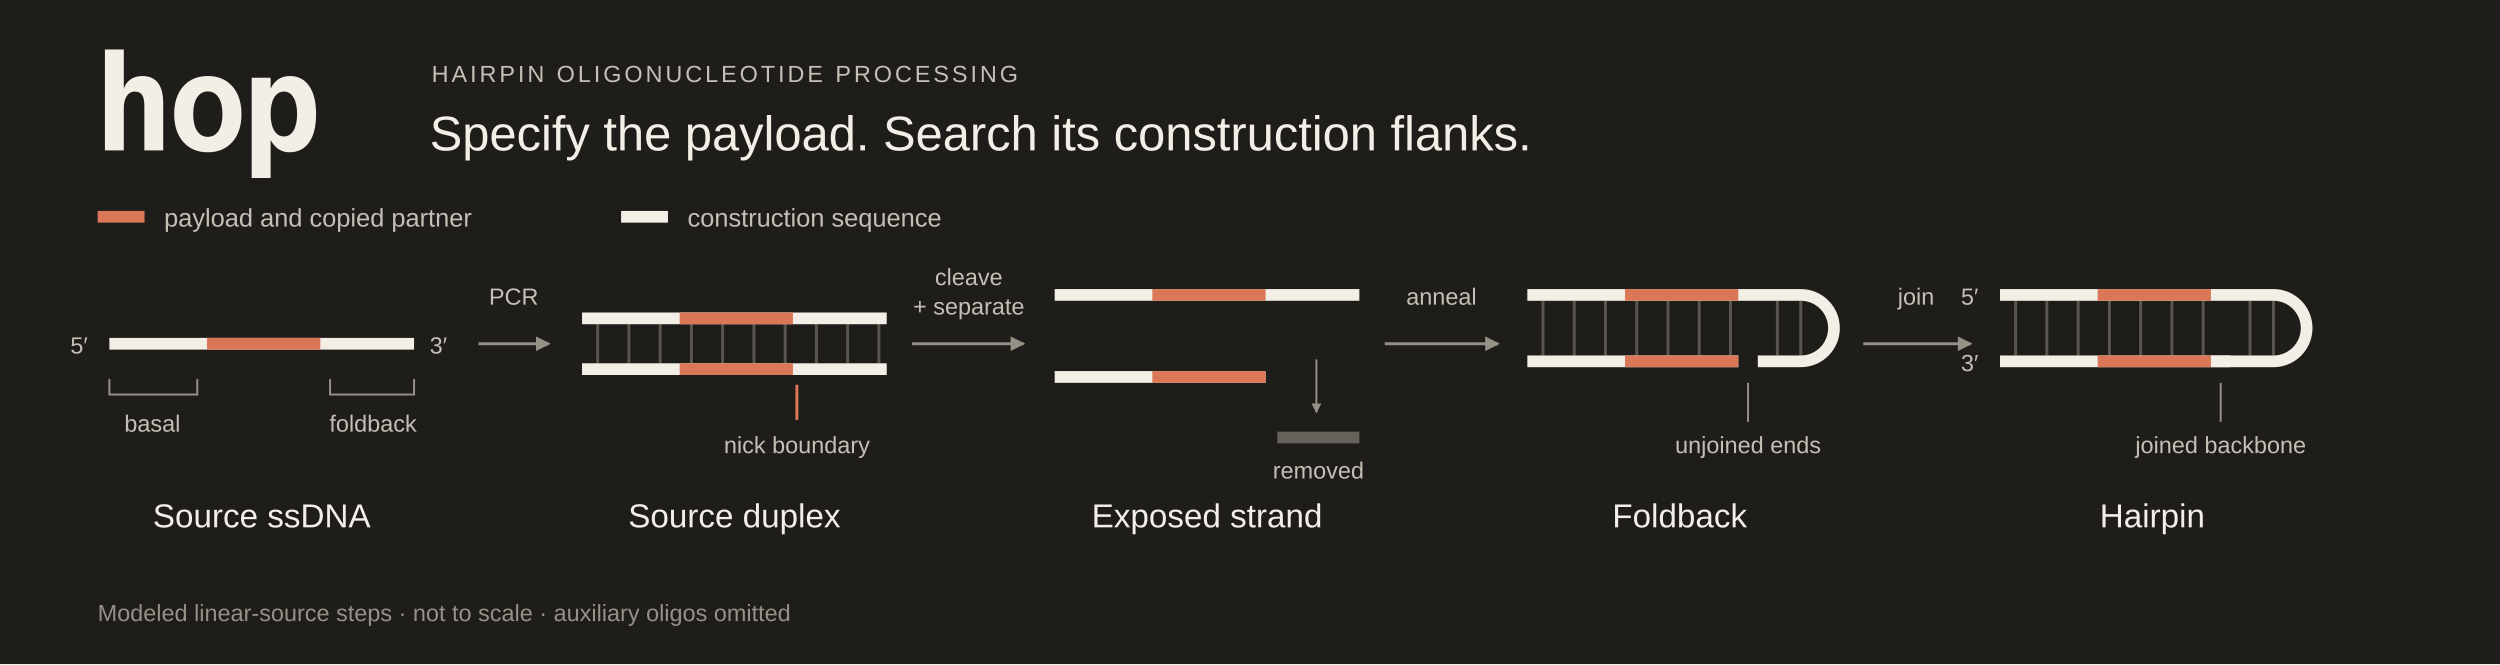
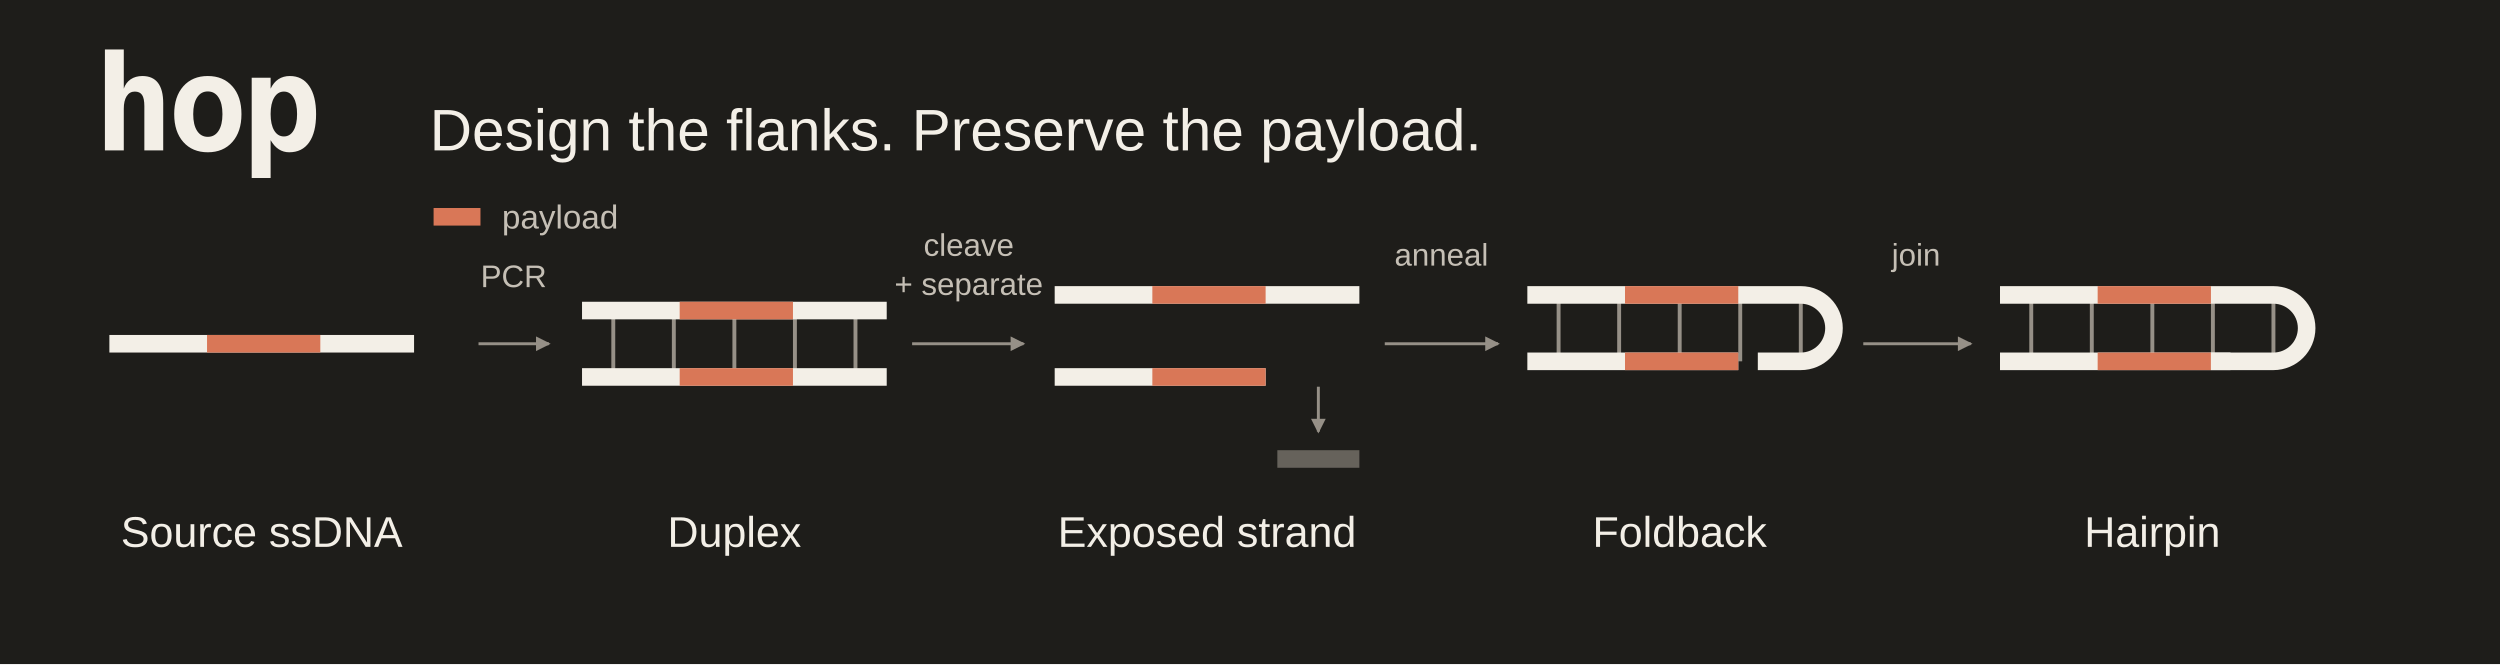
<svg xmlns="http://www.w3.org/2000/svg" width="1280" height="340" viewBox="0 0 1280 340" fill="none" role="img" aria-labelledby="title desc">
  <rect width="1280" height="340" fill="#1E1D1A" />
  <defs>
    <marker id="arrow" viewBox="0 0 8 8" refX="7" refY="4" markerWidth="5" markerHeight="5" orient="auto-start-reverse">
      <path d="M0 0L8 4L0 8" fill="#969087" />
    </marker>
  </defs>
  <g font-family="Arial, Helvetica, sans-serif">
    <text x="48" y="77" fill="#F3EFE7" font-family="Menlo, Monaco, Consolas, monospace" font-size="68" font-weight="700" letter-spacing="-3">hop</text>
-     <text x="221" y="42" fill="#C5BFB5" font-size="12" letter-spacing="1.5">HAIRPIN OLIGONUCLEOTIDE PROCESSING</text>
-     <text x="220" y="77" fill="#F3EFE7" font-size="25">Specify the payload. Search its construction flanks.</text>
-     <path d="M50 111H74" stroke="#D97757" stroke-width="6" />
-     <text x="84" y="116" fill="#C5BFB5" font-size="13">payload and copied partner</text>
-     <path d="M318 111H342" stroke="#F3EFE7" stroke-width="6" />
-     <text x="352" y="116" fill="#C5BFB5" font-size="13">construction sequence</text>
+     <text x="220" y="77" fill="#F3EFE7" font-size="30">Design the flanks. Preserve the payload.</text>
+     <path d="M222 111H246" stroke="#D97757" stroke-width="9" />
+     <text x="257" y="117" fill="#C5BFB5" font-size="17">payload</text>
    <g data-stage="source-ssdna" transform="translate(56 0)">
-       <path d="M0 176H156" stroke="#F3EFE7" stroke-width="6" />
-       <path d="M50 176H108" stroke="#D97757" stroke-width="6" />
-       <text x="-20" y="181" fill="#C5BFB5" font-size="12">5′</text>
-       <text x="164" y="181" fill="#C5BFB5" font-size="12">3′</text>
-       <path d="M0 194V202H45V194M113 194V202H156V194" stroke="#969087" />
-       <text x="22" y="221" fill="#C5BFB5" font-size="12" text-anchor="middle">basal</text>
-       <text x="135" y="221" fill="#C5BFB5" font-size="12" text-anchor="middle">foldback</text>
-       <text x="78" y="270" fill="#F3EFE7" font-size="17" text-anchor="middle">Source ssDNA</text>
+       <path d="M0 176H156" stroke="#F3EFE7" stroke-width="9" />
+       <path d="M50 176H108" stroke="#D97757" stroke-width="9" />
+       <text x="78" y="280" fill="#F3EFE7" font-size="22" text-anchor="middle">Source ssDNA</text>
    </g>
    <g data-operation="template-copy">
      <path d="M245 176H281" stroke="#969087" stroke-width="1.5" marker-end="url(#arrow)" />
-       <text x="263" y="156" fill="#C5BFB5" font-size="12" text-anchor="middle">PCR</text>
+       <text x="263" y="147" fill="#C5BFB5" font-size="16" text-anchor="middle">PCR</text>
    </g>
    <g data-stage="source-duplex" transform="translate(298 0)">
-       <path d="M8 166V186M24 166V186M40 166V186M56 166V186M72 166V186M88 166V186M104 166V186M120 166V186M136 166V186M152 166V186" stroke="#5A5650" stroke-width="1.5" />
-       <path d="M0 163H156M0 189H156" stroke="#F3EFE7" stroke-width="6" />
-       <path d="M50 163H108M50 189H108" stroke="#D97757" stroke-width="6" />
-       <path d="M110 197V215" stroke="#D97757" stroke-width="1.5" />
-       <text x="110" y="232" fill="#C5BFB5" font-size="12" text-anchor="middle">nick boundary</text>
-       <text x="78" y="270" fill="#F3EFE7" font-size="17" text-anchor="middle">Source duplex</text>
+       <path d="M16 159V193M47 159V193M78 159V193M109 159V193M140 159V193" stroke="#969087" stroke-width="2" />
+       <path d="M0 159H156M0 193H156" stroke="#F3EFE7" stroke-width="9" />
+       <path d="M50 159H108M50 193H108" stroke="#D97757" stroke-width="9" />
+       <text x="78" y="280" fill="#F3EFE7" font-size="22" text-anchor="middle">Duplex</text>
    </g>
    <g data-operation="cleave-and-separate">
      <path d="M467 176H524" stroke="#969087" stroke-width="1.5" marker-end="url(#arrow)" />
-       <text x="496" y="146" fill="#C5BFB5" font-size="12" text-anchor="middle">cleave</text>
-       <text x="496" y="161" fill="#C5BFB5" font-size="12" text-anchor="middle">+ separate</text>
+       <text x="496" y="131" fill="#C5BFB5" font-size="16" text-anchor="middle">cleave</text>
+       <text x="496" y="151" fill="#C5BFB5" font-size="16" text-anchor="middle">+ separate</text>
    </g>
    <g data-stage="strand-exposure" transform="translate(540 0)">
-       <path d="M0 151H156M0 193H108" stroke="#F3EFE7" stroke-width="6" />
-       <path d="M50 151H108M50 193H108" stroke="#D97757" stroke-width="6" />
-       <path id="removed-fragment" d="M114 224H156" stroke="#969087" stroke-width="6" opacity="0.6" />
-       <path d="M134 184V211" stroke="#969087" stroke-width="1" marker-end="url(#arrow)" />
-       <text x="135" y="245" fill="#C5BFB5" font-size="12" text-anchor="middle">removed</text>
-       <text x="78" y="270" fill="#F3EFE7" font-size="17" text-anchor="middle">Exposed strand</text>
+       <path d="M0 151H156M0 193H108" stroke="#F3EFE7" stroke-width="9" />
+       <path d="M50 151H108M50 193H108" stroke="#D97757" stroke-width="9" />
+       <path id="removed-fragment" d="M114 235H156" stroke="#969087" stroke-width="9" opacity="0.6" />
+       <path d="M135 198V221" stroke="#969087" stroke-width="1.5" marker-end="url(#arrow)" />
+       <text x="78" y="280" fill="#F3EFE7" font-size="22" text-anchor="middle">Exposed strand</text>
    </g>
    <g data-operation="associate">
      <path d="M709 176H767" stroke="#969087" stroke-width="1.5" marker-end="url(#arrow)" />
-       <text x="738" y="156" fill="#C5BFB5" font-size="12" text-anchor="middle">anneal</text>
+       <text x="738" y="136" fill="#C5BFB5" font-size="16" text-anchor="middle">anneal</text>
    </g>
    <g data-stage="foldback" transform="translate(782 0)">
-       <path d="M8 154V182M24 154V182M40 154V182M56 154V182M72 154V182M88 154V182M104 154V182M128 154V182M140 154V182" stroke="#5A5650" stroke-width="1.5" />
-       <path d="M0 151H140A17 17 0 0 1 140 185H118M0 185H108" stroke="#F3EFE7" stroke-width="6" />
-       <path d="M50 151H108M50 185H108" stroke="#D97757" stroke-width="6" />
-       <path d="M113 196V216" stroke="#969087" />
-       <text x="113" y="232" fill="#C5BFB5" font-size="12" text-anchor="middle">unjoined ends</text>
-       <text x="78" y="270" fill="#F3EFE7" font-size="17" text-anchor="middle">Foldback</text>
+       <path d="M16 151V185M47 151V185M78 151V185M109 151V185M140 151V185" stroke="#969087" stroke-width="2" />
+       <path d="M0 151H140A17 17 0 0 1 140 185H118M0 185H108" stroke="#F3EFE7" stroke-width="9" />
+       <path d="M50 151H108M50 185H108" stroke="#D97757" stroke-width="9" />
+       <text x="78" y="280" fill="#F3EFE7" font-size="22" text-anchor="middle">Foldback</text>
    </g>
    <g data-operation="join">
      <path d="M954 176H1009" stroke="#969087" stroke-width="1.5" marker-end="url(#arrow)" />
-       <text x="981" y="156" fill="#C5BFB5" font-size="12" text-anchor="middle">join</text>
+       <text x="981" y="136" fill="#C5BFB5" font-size="16" text-anchor="middle">join</text>
    </g>
    <g data-stage="hairpin" transform="translate(1024 0)">
-       <path d="M8 154V182M24 154V182M40 154V182M56 154V182M72 154V182M88 154V182M104 154V182M128 154V182M140 154V182" stroke="#5A5650" stroke-width="1.5" />
-       <path id="hairpin-backbone" d="M0 151H140A17 17 0 0 1 140 185H0" stroke="#F3EFE7" stroke-width="6" />
-       <path d="M50 151H108M50 185H108" stroke="#D97757" stroke-width="6" />
-       <path id="joining-bond" d="M108 185H118" stroke="#F3EFE7" stroke-width="6" />
-       <path d="M113 196V216" stroke="#969087" />
-       <text x="113" y="232" fill="#C5BFB5" font-size="12" text-anchor="middle">joined backbone</text>
-       <text x="-20" y="156" fill="#C5BFB5" font-size="12">5′</text>
-       <text x="-20" y="190" fill="#C5BFB5" font-size="12">3′</text>
-       <text x="78" y="270" fill="#F3EFE7" font-size="17" text-anchor="middle">Hairpin</text>
+       <path d="M16 151V185M47 151V185M78 151V185M109 151V185M140 151V185" stroke="#969087" stroke-width="2" />
+       <path id="hairpin-backbone" d="M0 151H140A17 17 0 0 1 140 185H0" stroke="#F3EFE7" stroke-width="9" />
+       <path d="M50 151H108M50 185H108" stroke="#D97757" stroke-width="9" />
+       <path id="joining-bond" d="M108 185H118" stroke="#F3EFE7" stroke-width="9" />
+       <text x="78" y="280" fill="#F3EFE7" font-size="22" text-anchor="middle">Hairpin</text>
    </g>
-     <text x="50" y="318" fill="#969087" font-size="12">Modeled linear-source steps · not to scale · auxiliary oligos omitted</text>
  </g>
</svg>
